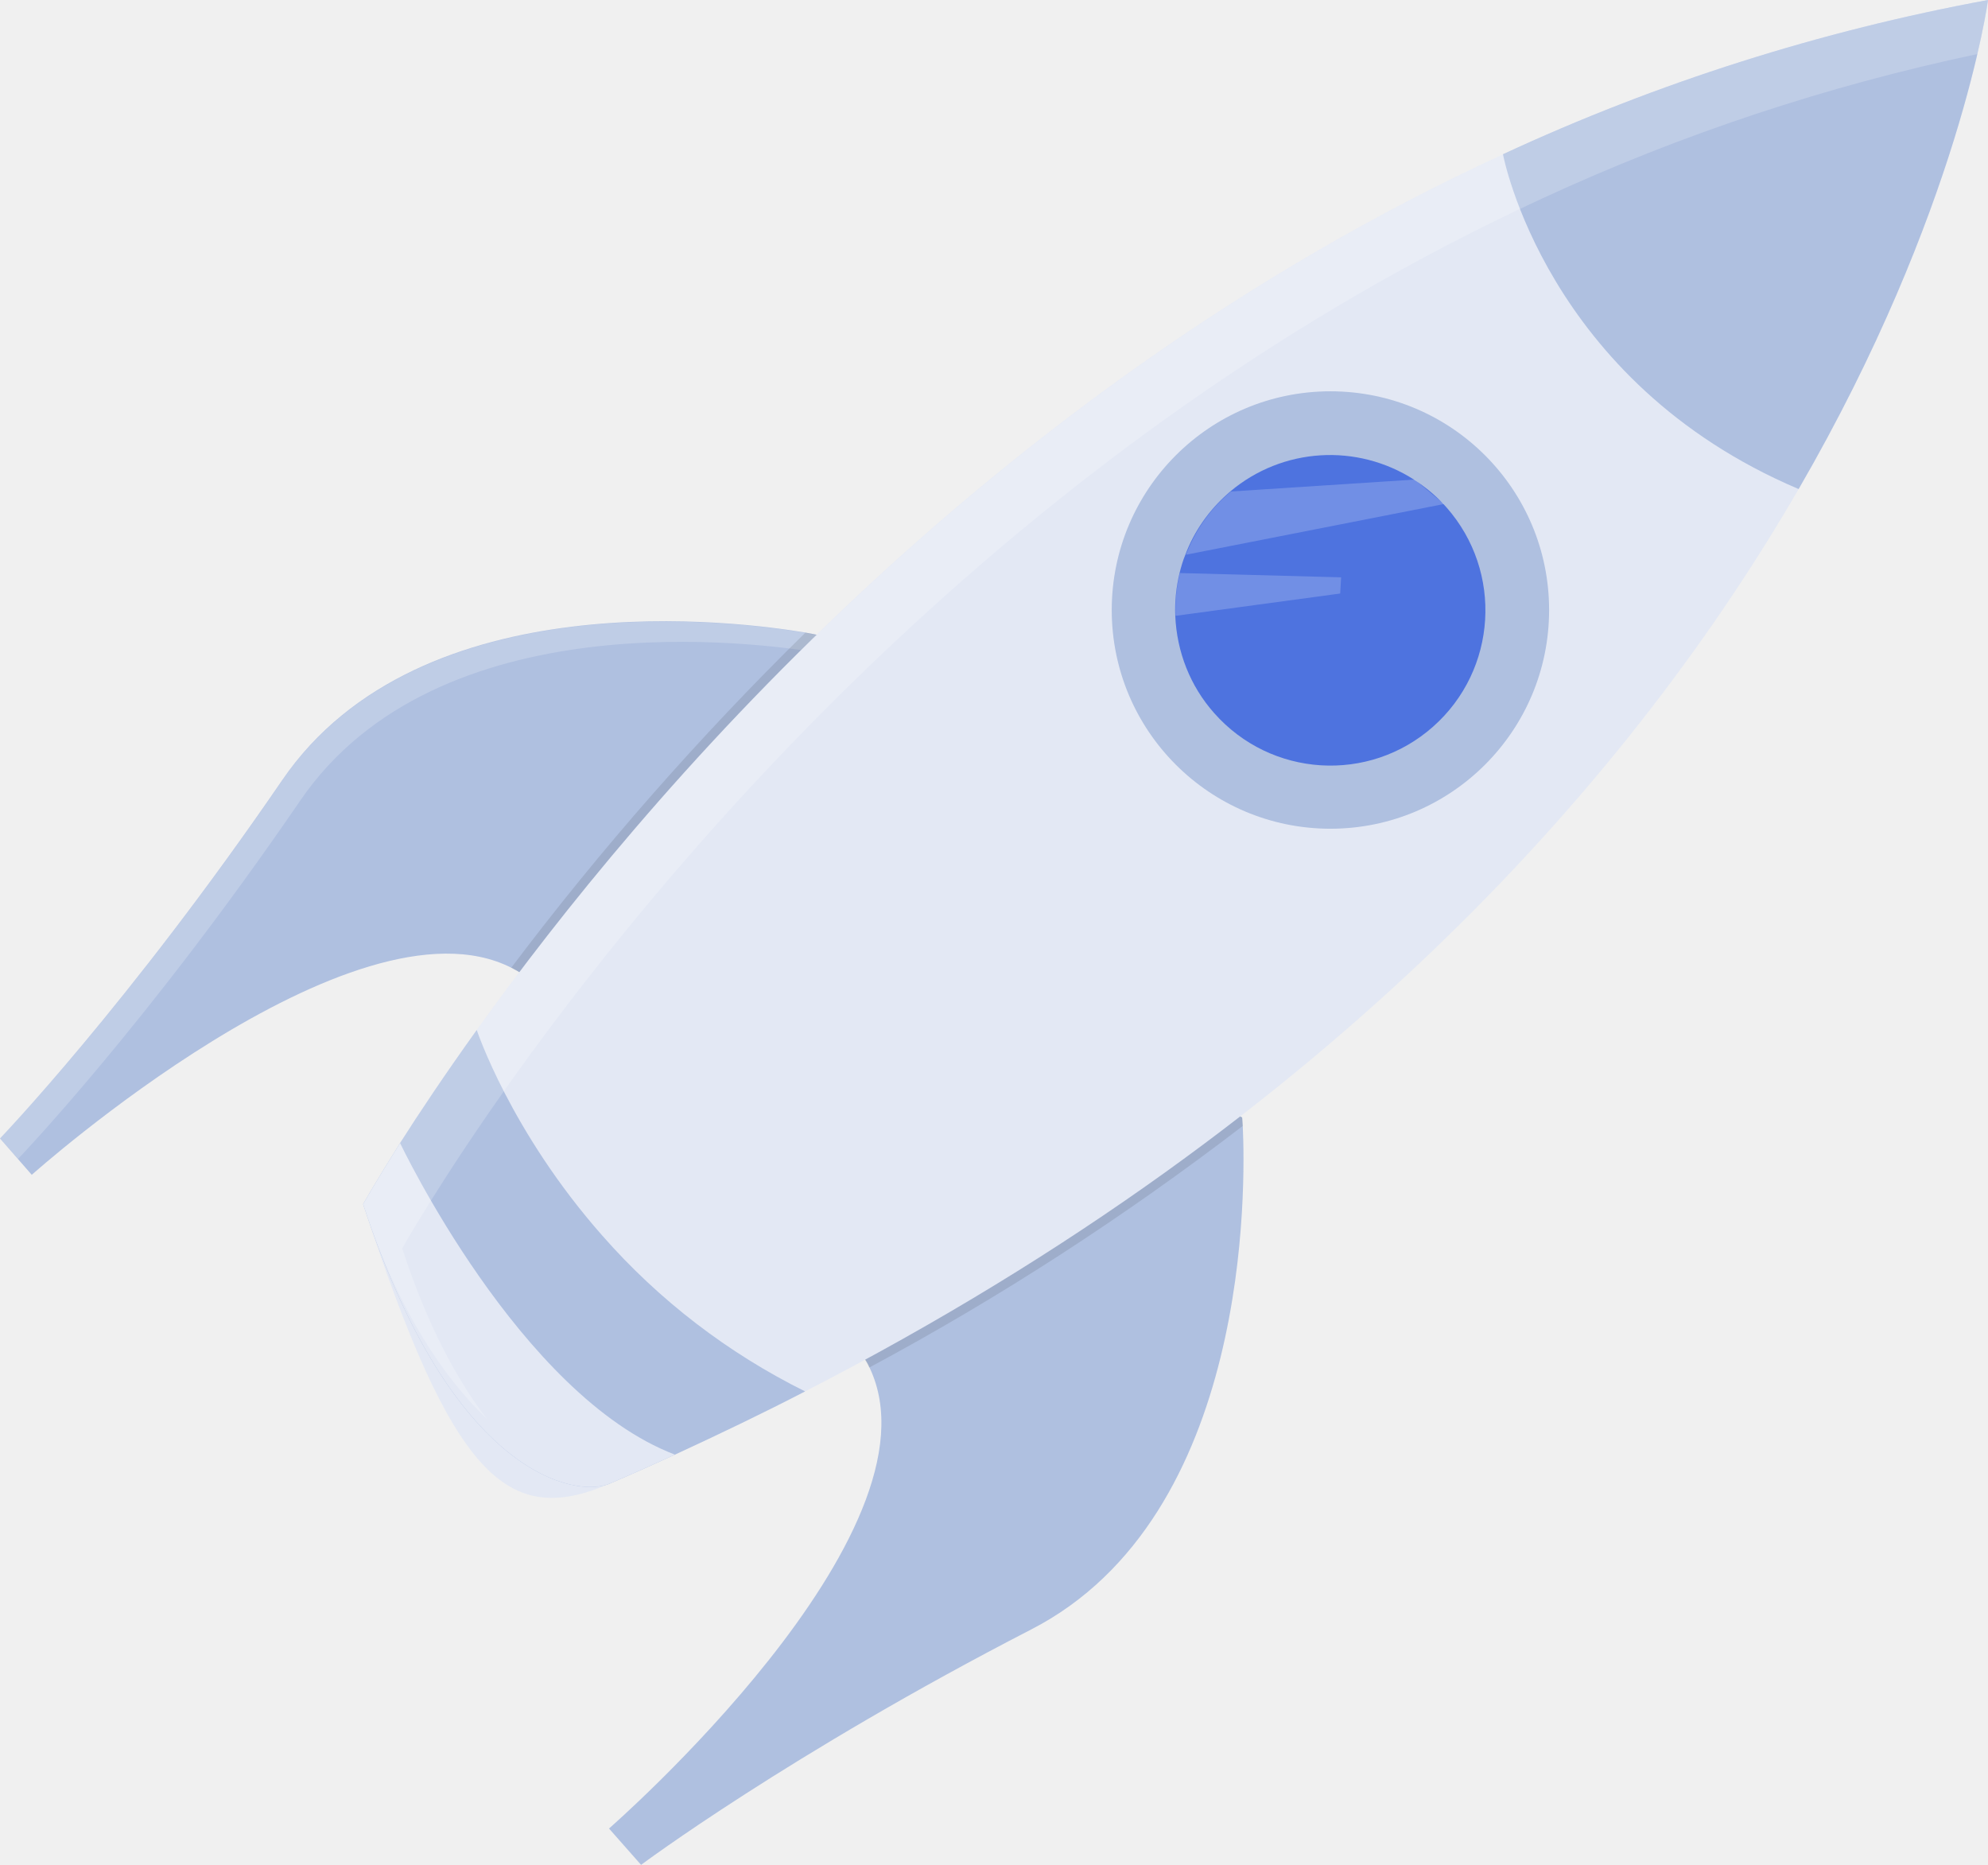
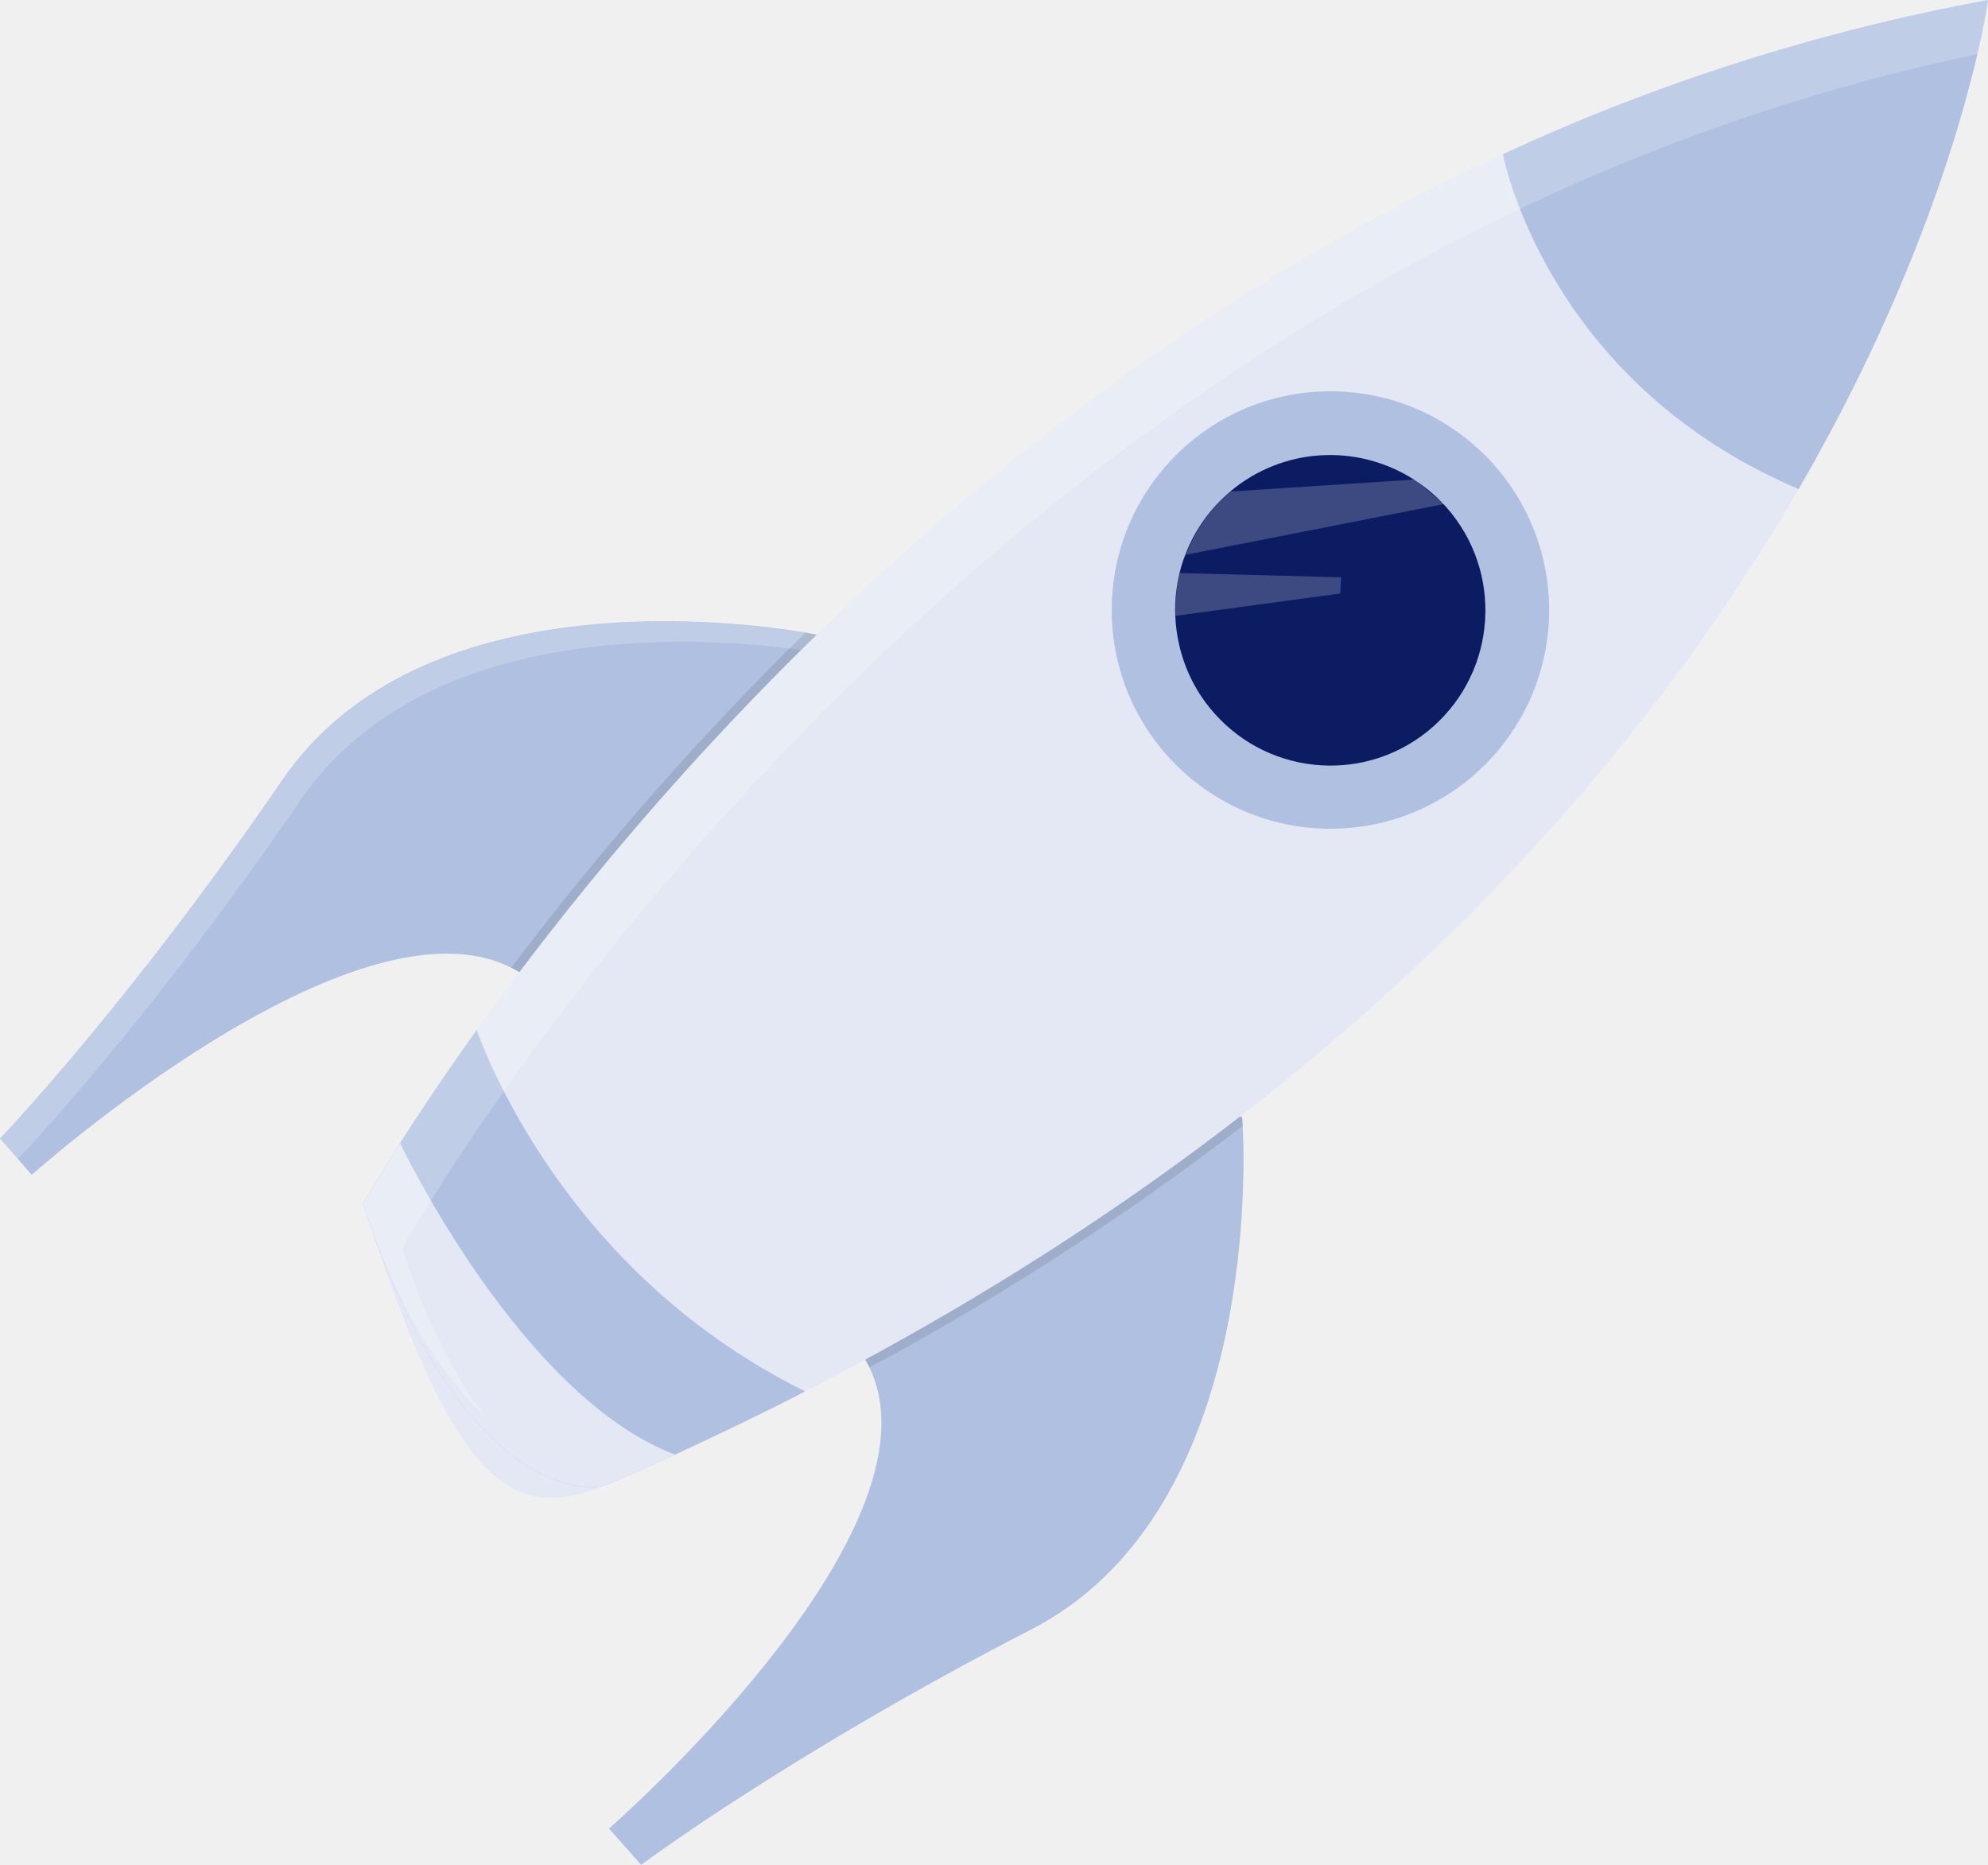
<svg xmlns="http://www.w3.org/2000/svg" version="1.1" id="b759170a-51c3-4e2f-999d-77dec9fd6d11" x="0px" y="0px" viewBox="0 0 650.9 610.5" style="enable-background:new 0 0 650.9 610.5;" xml:space="preserve">
  <style type="text/css">
	.st0{fill:#AFC0E0;}
	.st1{opacity:0.2;fill:#FFFFFF;enable-background:new    ;}
	.st2{opacity:0.1;enable-background:new    ;}
	.st3{fill:#E3E8F4;}
- 	.st4{fill:#4E73DF;}
+ 	.st4{fill:#0c1c62;}
</style>
  <path class="st0" d="M174,321c-2-1.6-4.2-3-6.6-4.2c-51.8-26.2-157,67.8-157,67.8L0,372.7c0,0,42.1-43.8,92.4-117.3  c45.2-66.1,150.7-51.8,171.4-48.3c2.3,0.4,3.6,0.7,3.6,0.7C298.7,288.3,174,321,174,321z" />
  <path class="st1" d="M269.4,213.9c-0.6-2-1.3-4-2-6c0,0-1.2-0.2-3.6-0.7c-20.7-3.5-126.2-17.8-171.4,48.3C42.1,329,0,372.7,0,372.7  l5.9,6.7c0,0,42.1-43.8,92.4-117.3C143.3,196.3,248,210.2,269.4,213.9z" />
  <path class="st0" d="M337.7,533.4c-79.2,40.8-127.8,77.1-127.8,77.1l-10.5-11.9c0,0,111.1-96.8,85.3-150.9c-0.5-1.2-1.2-2.3-1.9-3.4  c0,0,47.9-119.6,123.9-78.5c0,0,0.1,1,0.2,2.9C407.8,387.8,409.7,496.3,337.7,533.4z" />
  <path class="st2" d="M174,321c-2-1.6-4.2-3-6.6-4.2c29.3-38.9,61.5-75.5,96.3-109.7c2.3,0.4,3.6,0.7,3.6,0.7  C298.7,288.3,174,321,174,321z" />
  <path class="st2" d="M406.9,368.6c-38.6,29.6-79.4,56.1-122.3,79.1c-0.5-1.2-1.2-2.3-1.9-3.4c0,0,47.9-119.6,123.9-78.5  C406.7,365.7,406.8,366.7,406.9,368.6z" />
  <path class="st3" d="M263.6,455.5c-20.3,10.4-41.6,20.5-64,30.2c-33.6,14.6-51.5-2.2-80.7-91.5c0,0,12.5-22.5,37.2-57  c54.3-75.8,167.5-209.1,336.1-286.7C542.7,27.1,596.1,10.1,650.9,0c0,0-9.1,68.8-62,160.1S439.1,365.3,263.6,455.5z" />
  <circle class="st0" cx="435.6" cy="199.7" r="71.6" />
  <path class="st4" d="M469.2,237.9c-21,18.6-53.1,16.6-71.7-4.5c-7.8-8.8-12.2-20-12.7-31.8c-0.2-4.7,0.3-9.4,1.4-14  c0.5-2,1.1-4.1,1.9-6c2.9-7.7,7.7-14.5,13.8-19.9c0.3-0.3,0.6-0.5,0.9-0.8c17.1-14.4,41.5-15.9,60.3-3.8c3.5,2.3,6.7,4.9,9.5,7.9  l1,1.1C492.2,187.2,490.2,219.3,469.2,237.9C469.2,237.8,469.2,237.9,469.2,237.9z" />
  <path class="st0" d="M588.9,160.1c-83-35.2-96.8-109.6-96.8-109.6C542.7,27,596.1,10.1,650.9,0C650.9,0,641.8,68.8,588.9,160.1z" />
  <path class="st0" d="M263.6,455.5c-13.7,7.1-27.9,13.9-42.6,20.7c-7,3.2-14.1,6.4-21.4,9.5c-10.9,4.7-51.5-2.2-80.7-91.5  c0,0,4.1-7.3,12.1-20c6.1-9.6,14.5-22.2,25.1-37c0,0,11,33.2,41.1,67.3C215.8,425.7,238.4,443,263.6,455.5z" />
  <path class="st3" d="M221,476.2c-7,3.2-14.1,6.4-21.4,9.5c-10.9,4.7-51.5-2.2-80.7-91.5c0,0,4.1-7.3,12.1-20  C131,374.2,170.2,456.9,221,476.2z" />
  <path class="st1" d="M463.2,157l-0.1,0l-60.1,3.9c-0.3,0.3-0.6,0.5-0.9,0.8c-6.2,5.4-10.9,12.3-13.8,19.9l84.5-16.6L463.2,157z" />
  <path class="st1" d="M438.8,194.3l-53.9,7.3c-0.2-4.7,0.3-9.4,1.4-14l52.8,1.4L438.8,194.3z" />
  <path class="st1" d="M131.7,408.7c0,0,12.5-22.5,37.2-57C223.2,276,336.4,142.7,504.9,65c45.6-21.1,93.3-36.9,142.5-47.3  C650.1,6.4,650.9,0,650.9,0c-54.8,10.1-108.2,27-158.7,50.5c-168.6,77.7-281.8,211-336.1,286.7c-24.7,34.4-37.2,57-37.2,57  c11.5,35.3,26.6,57,40.5,70.3C149.4,451.4,139.7,433.3,131.7,408.7z" />
</svg>
